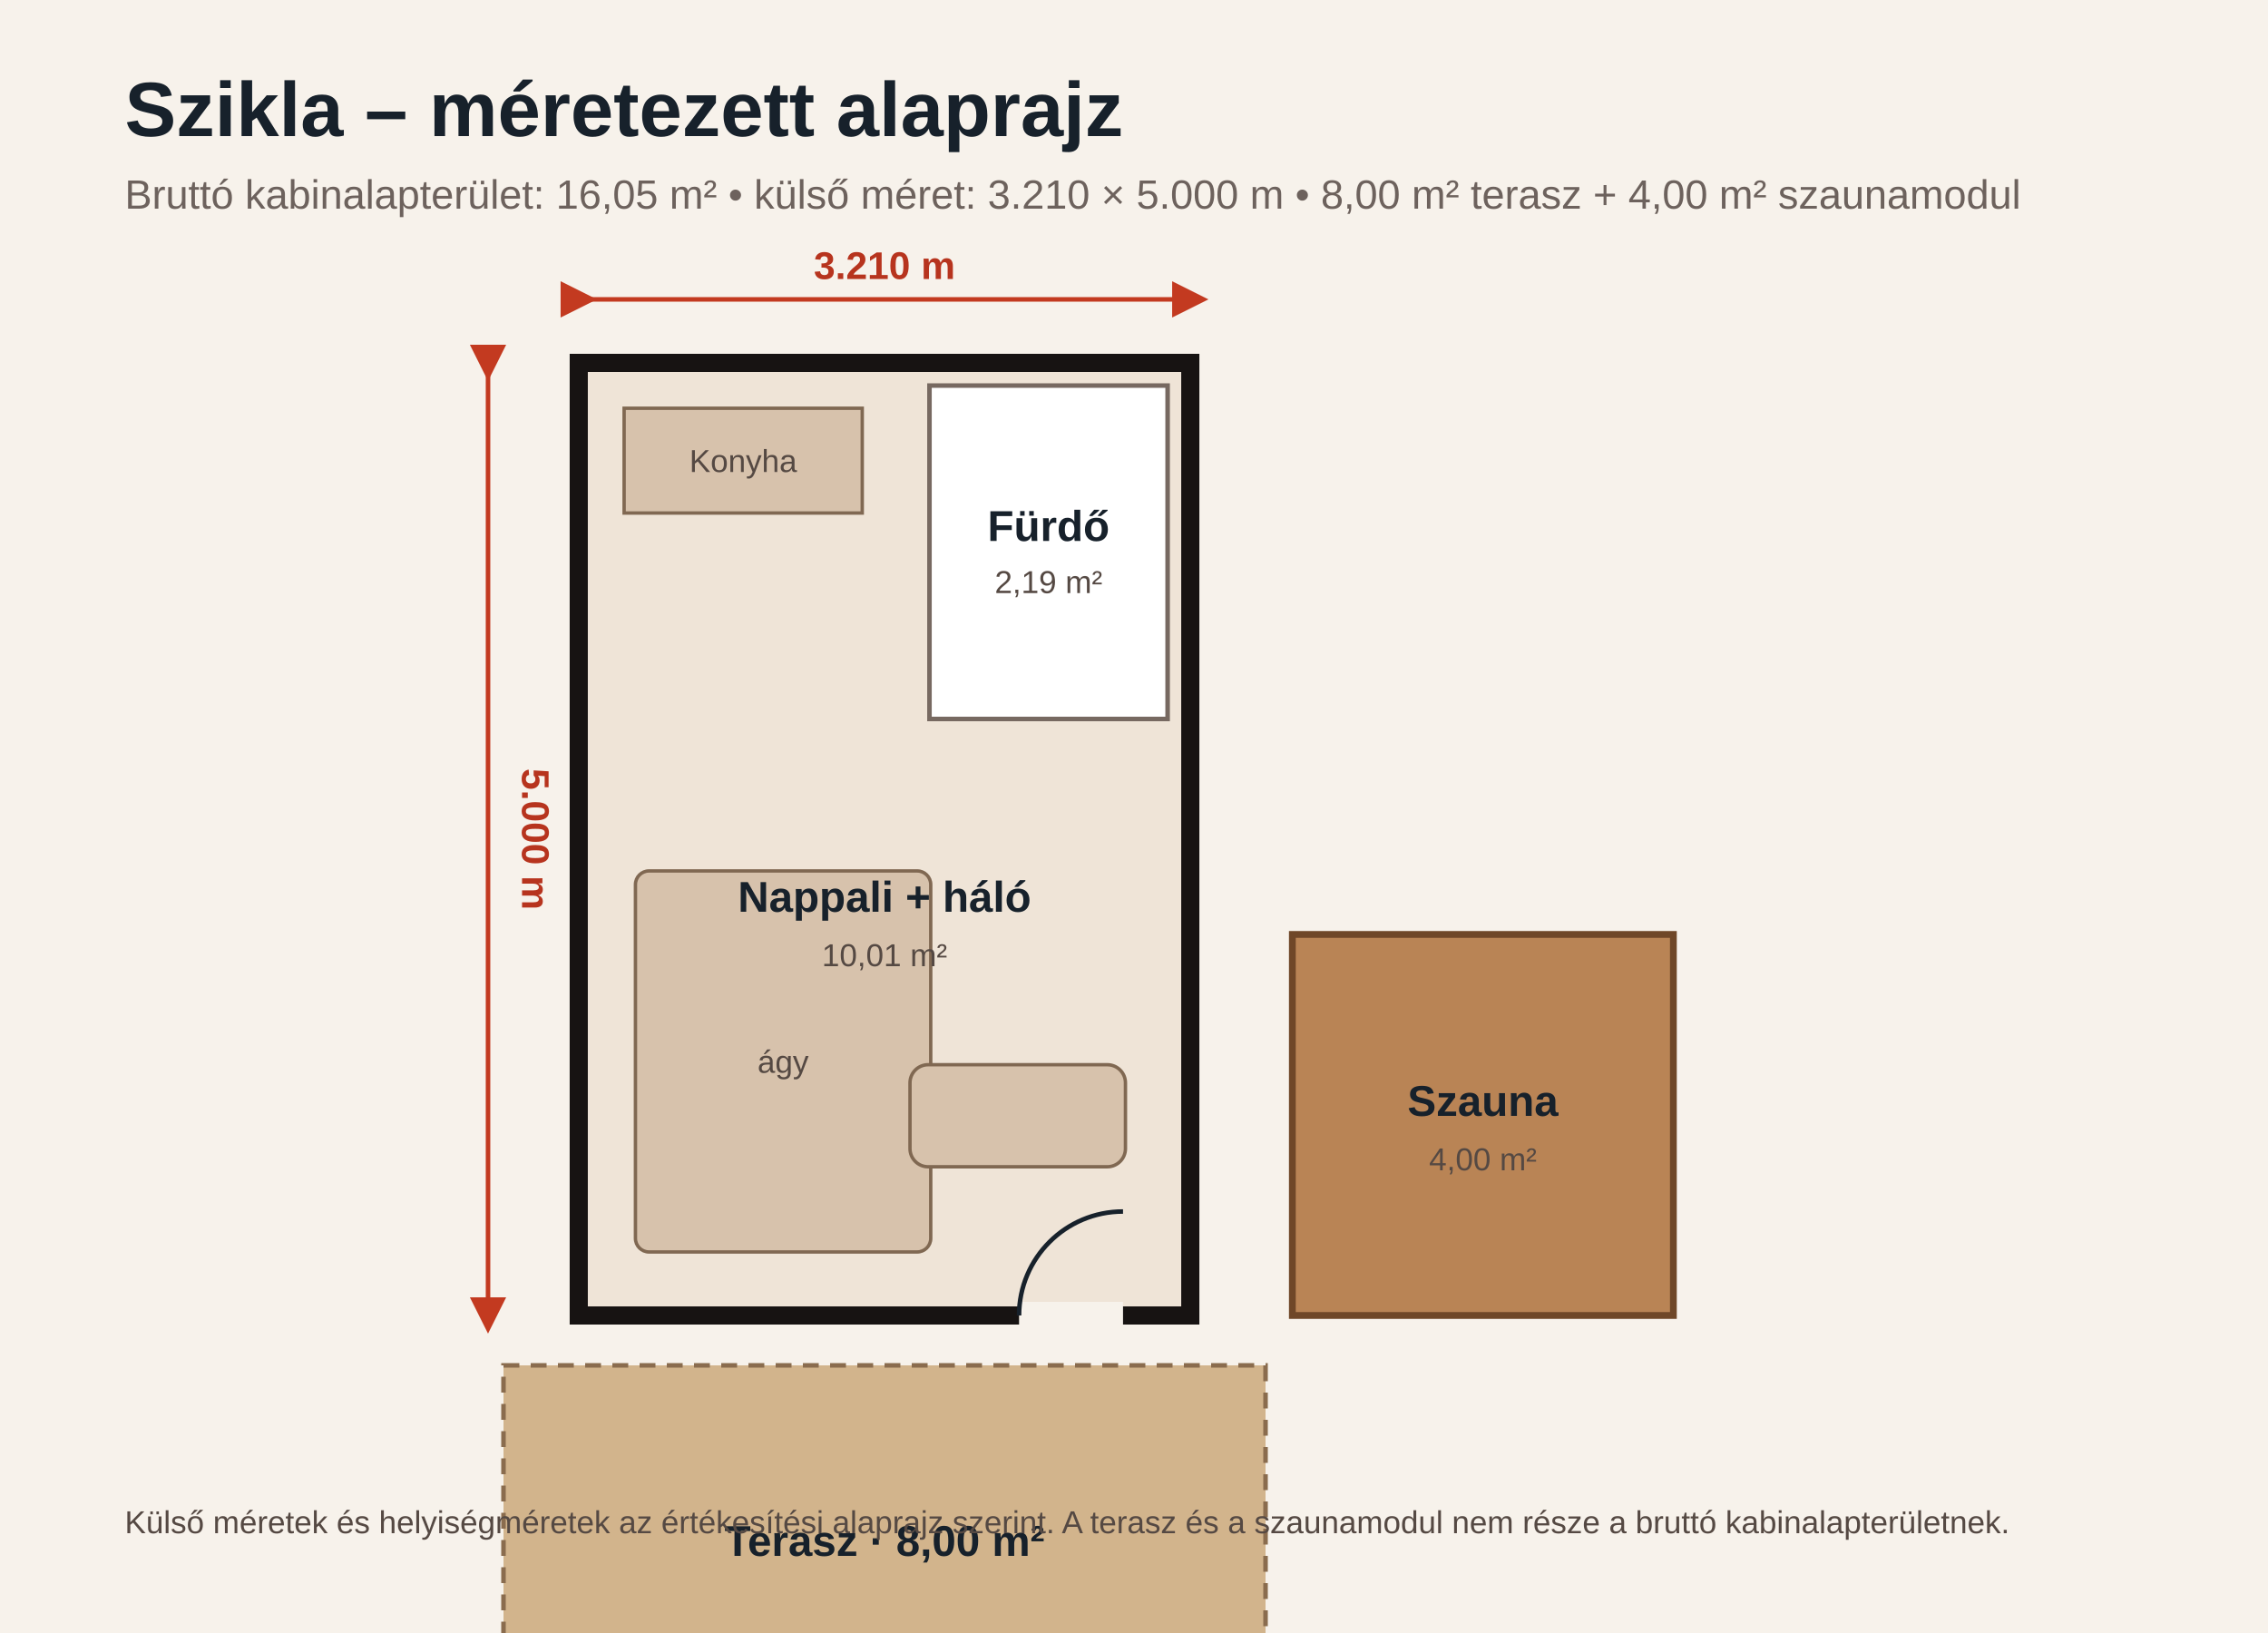
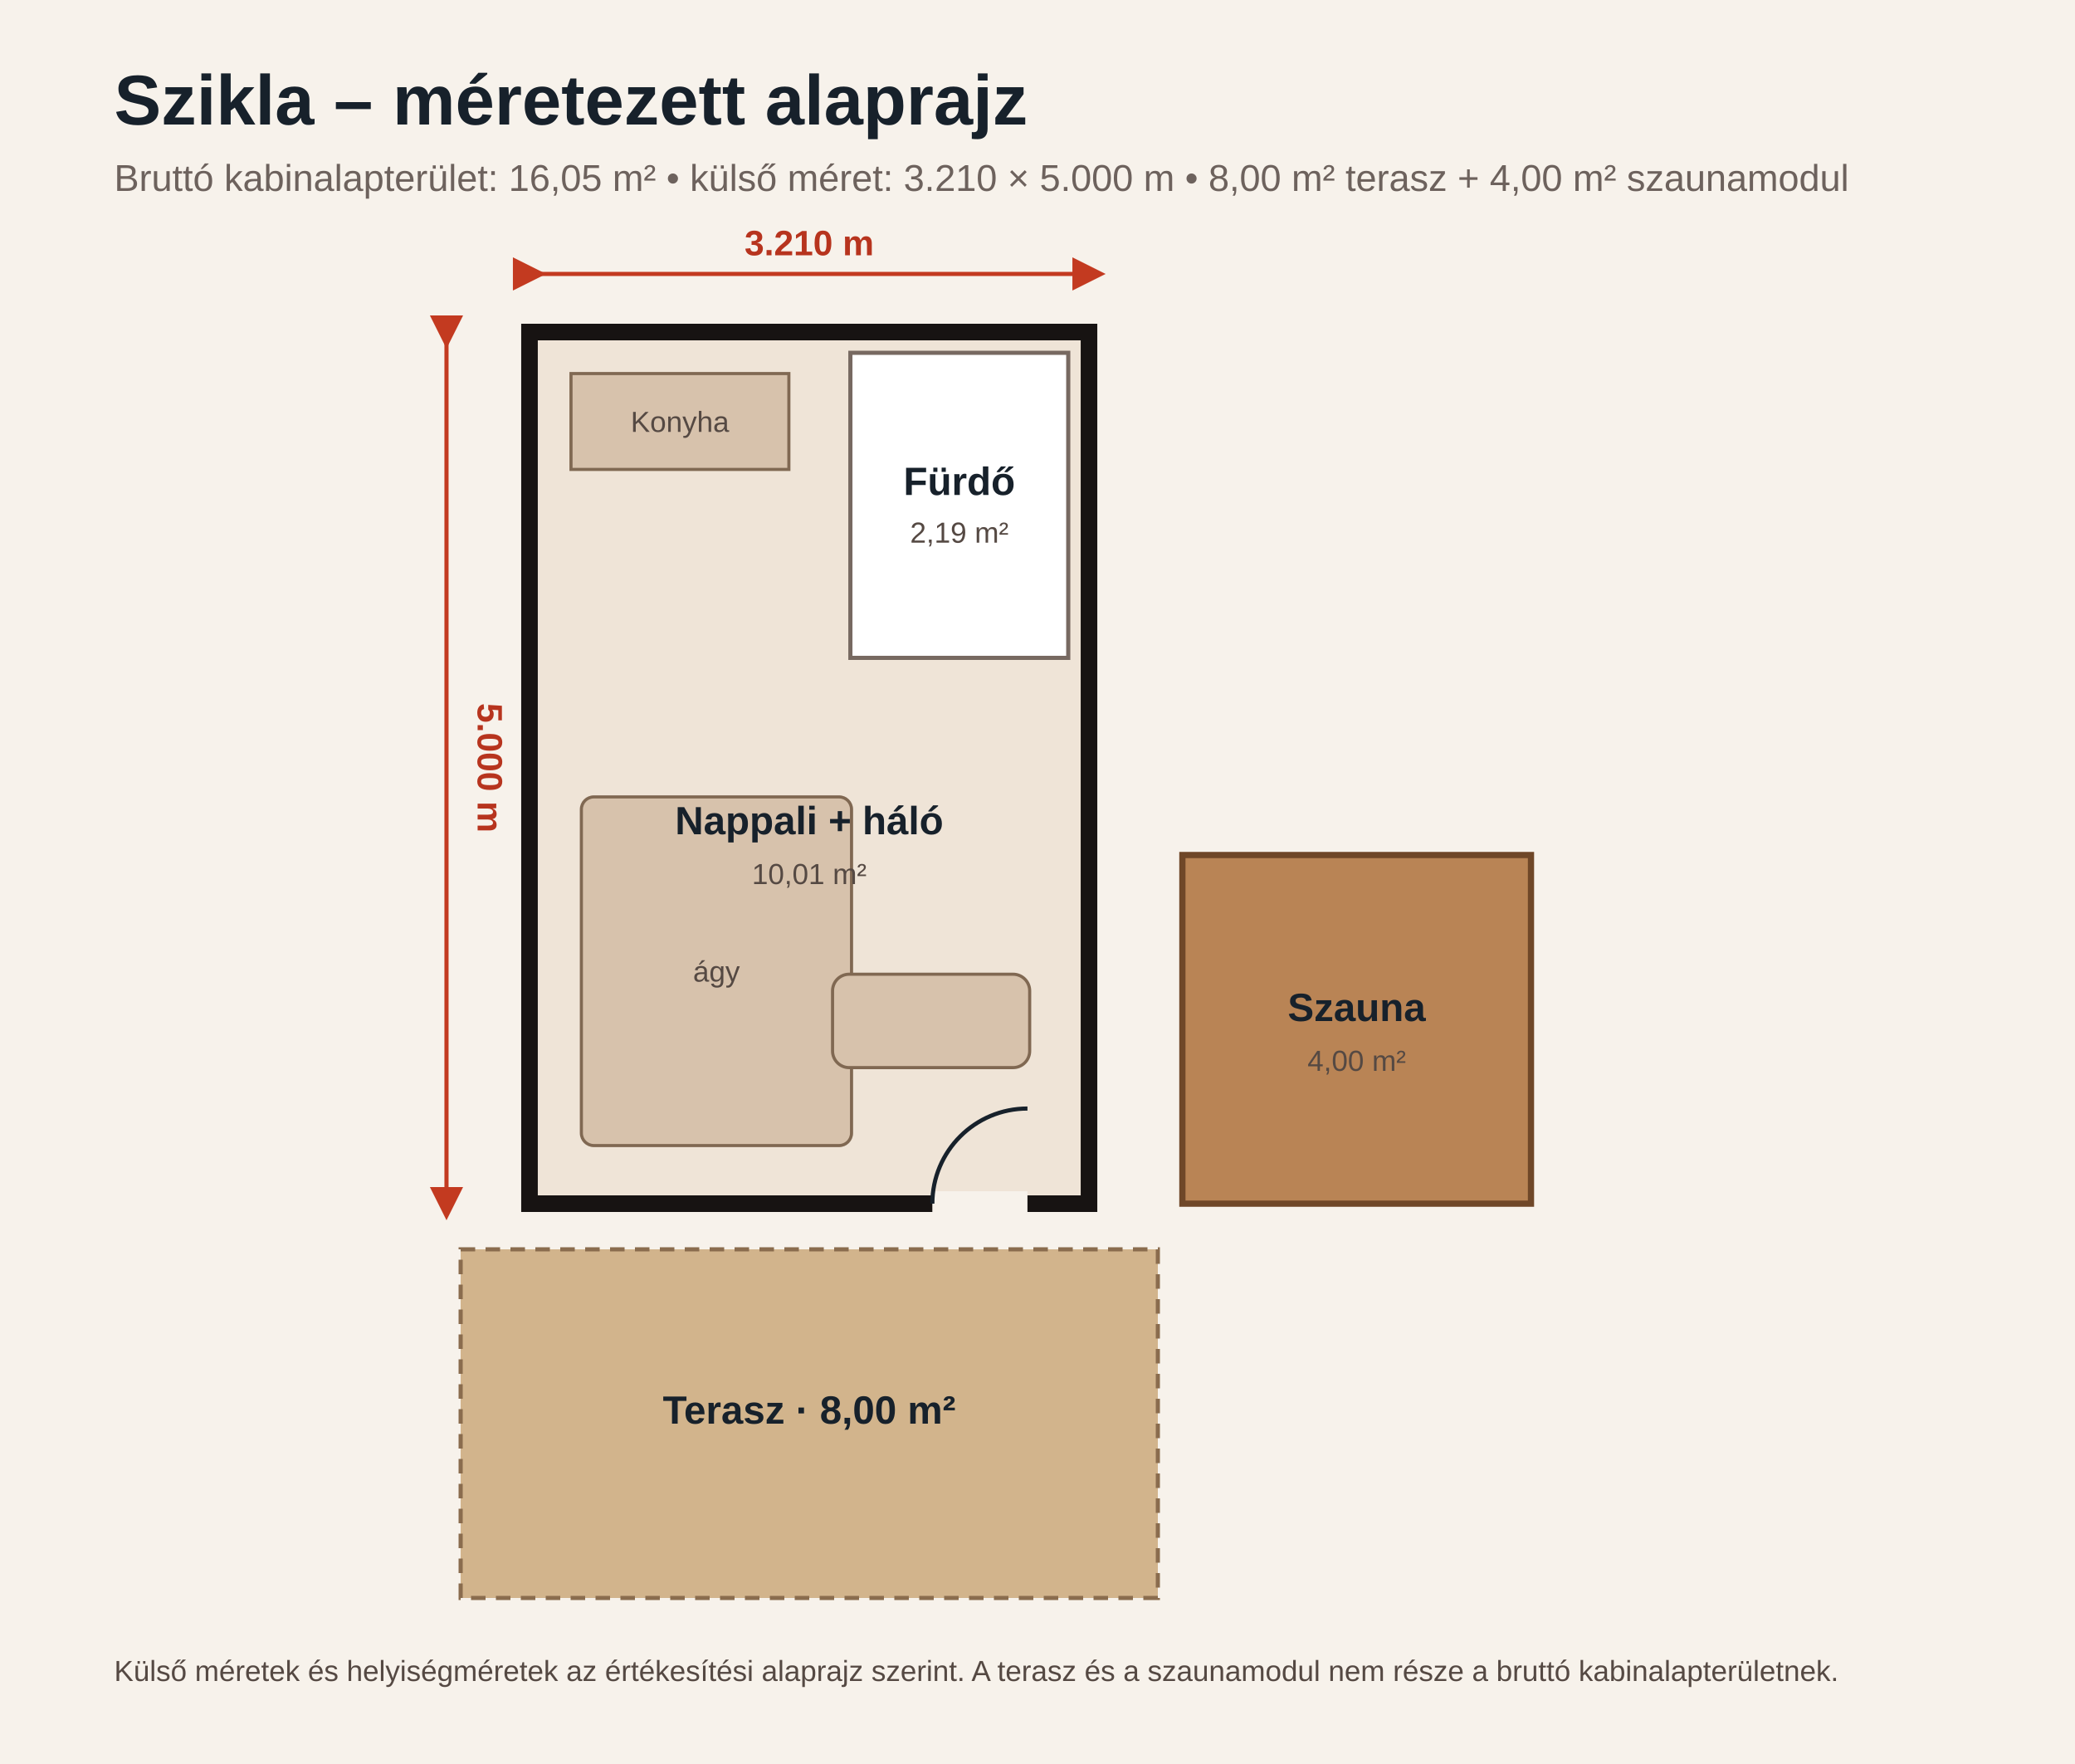
- <svg xmlns="http://www.w3.org/2000/svg" width="1000" height="720" viewBox="0 0 1000 720">
+ <svg xmlns="http://www.w3.org/2000/svg" width="1000" height="850" viewBox="0 0 1000 850">
  <style>
text{font-family:Arial,Helvetica,sans-serif;fill:#17212b} .t{font-size:34px;font-weight:800} .s{font-size:18px;fill:#6d625d}
.wall{fill:#efe4d7;stroke:#171312;stroke-width:8} .room{fill:#fff;stroke:#776961;stroke-width:2}
.dim{stroke:#c33a20;stroke-width:2;marker-start:url(#a);marker-end:url(#a)} .dtext{font-size:17px;font-weight:700;fill:#b7341e}
.label{font-size:19px;font-weight:800} .small{font-size:14px;fill:#554943} .furn{fill:#d7c2ac;stroke:#806852;stroke-width:1.5}
.terrace{fill:#d2b48c;stroke:#8a6c4e;stroke-width:2;stroke-dasharray:7 5} .sauna{fill:#b98455;stroke:#6f4728;stroke-width:3}
</style>
  <defs>
    <marker id="a" markerWidth="8" markerHeight="8" refX="4" refY="4" orient="auto">
      <path d="M8 4L0 0L0 8Z" fill="#c33a20" />
    </marker>
  </defs>
-   <rect width="1000" height="720" fill="#f7f2eb" />
+   <rect width="1000" height="850" fill="#f7f2eb" />
  <text x="55" y="60" class="t">Szikla – méretezett alaprajz</text>
  <text x="55" y="92" class="s">Bruttó kabinalapterület: 16,05 m² • külső méret: 3.210 × 5.000 m • 8,00 m² terasz + 4,00 m² szaunamodul</text>
  <rect x="255.18" y="160.0" width="269.64" height="420.0" class="wall" />
  <rect x="409.82" y="170.0" width="105.0" height="147.0" class="room" />
  <text x="462.32" y="238.5" text-anchor="middle" class="label">Fürdő</text>
  <text x="462.32" y="261.5" text-anchor="middle" class="small">2,19 m²</text>
  <rect x="275.18" y="180.0" width="105.0" height="46.2" class="furn" />
  <text x="327.68" y="208.1" text-anchor="middle" class="small">Konyha</text>
  <rect x="280.18" y="384.0" width="130.2" height="168.0" rx="6" class="furn" />
  <text x="345.28" y="473.0" text-anchor="middle" class="small">ágy</text>
  <rect x="401.23" y="469.44" width="95" height="45" rx="8" class="furn" />
  <text x="390.0" y="402.0" text-anchor="middle" class="label">Nappali + háló</text>
  <text x="390.0" y="426.0" text-anchor="middle" class="small">10,01 m²</text>
  <line x1="449.321" y1="580.0" x2="495.16" y2="580.0" stroke="#f7f2eb" stroke-width="12" />
  <path d="M449.321,580.0 A45.839,45.839 0 0 1 495.16,534.161" fill="none" stroke="#17212b" stroke-width="2" />
  <rect x="222.0" y="602.0" width="336.0" height="168.0" class="terrace" />
  <text x="390.0" y="686.0" text-anchor="middle" class="label">Terasz · 8,00 m²</text>
  <rect x="569.82" y="412.0" width="168.0" height="168.0" class="sauna" />
  <text x="653.82" y="492.0" text-anchor="middle" class="label">Szauna</text>
  <text x="653.82" y="516.0" text-anchor="middle" class="small">4,00 m²</text>
  <line x1="255.18" y1="132.0" x2="524.82" y2="132.0" class="dim" />
  <text x="390.0" y="123.0" text-anchor="middle" class="dtext">3.210 m</text>
  <line x1="215.18" y1="160.0" x2="215.18" y2="580.0" class="dim" />
  <text x="230.18" y="370.0" transform="rotate(90 230.18 370.0)" text-anchor="middle" class="dtext">5.000 m</text>
-   <text x="55" y="676" class="small">Külső méretek és helyiségméretek az értékesítési alaprajz szerint. A terasz és a szaunamodul nem része a bruttó kabinalapterületnek.</text>
+   <text x="55" y="810" class="small">Külső méretek és helyiségméretek az értékesítési alaprajz szerint. A terasz és a szaunamodul nem része a bruttó kabinalapterületnek.</text>
</svg>
